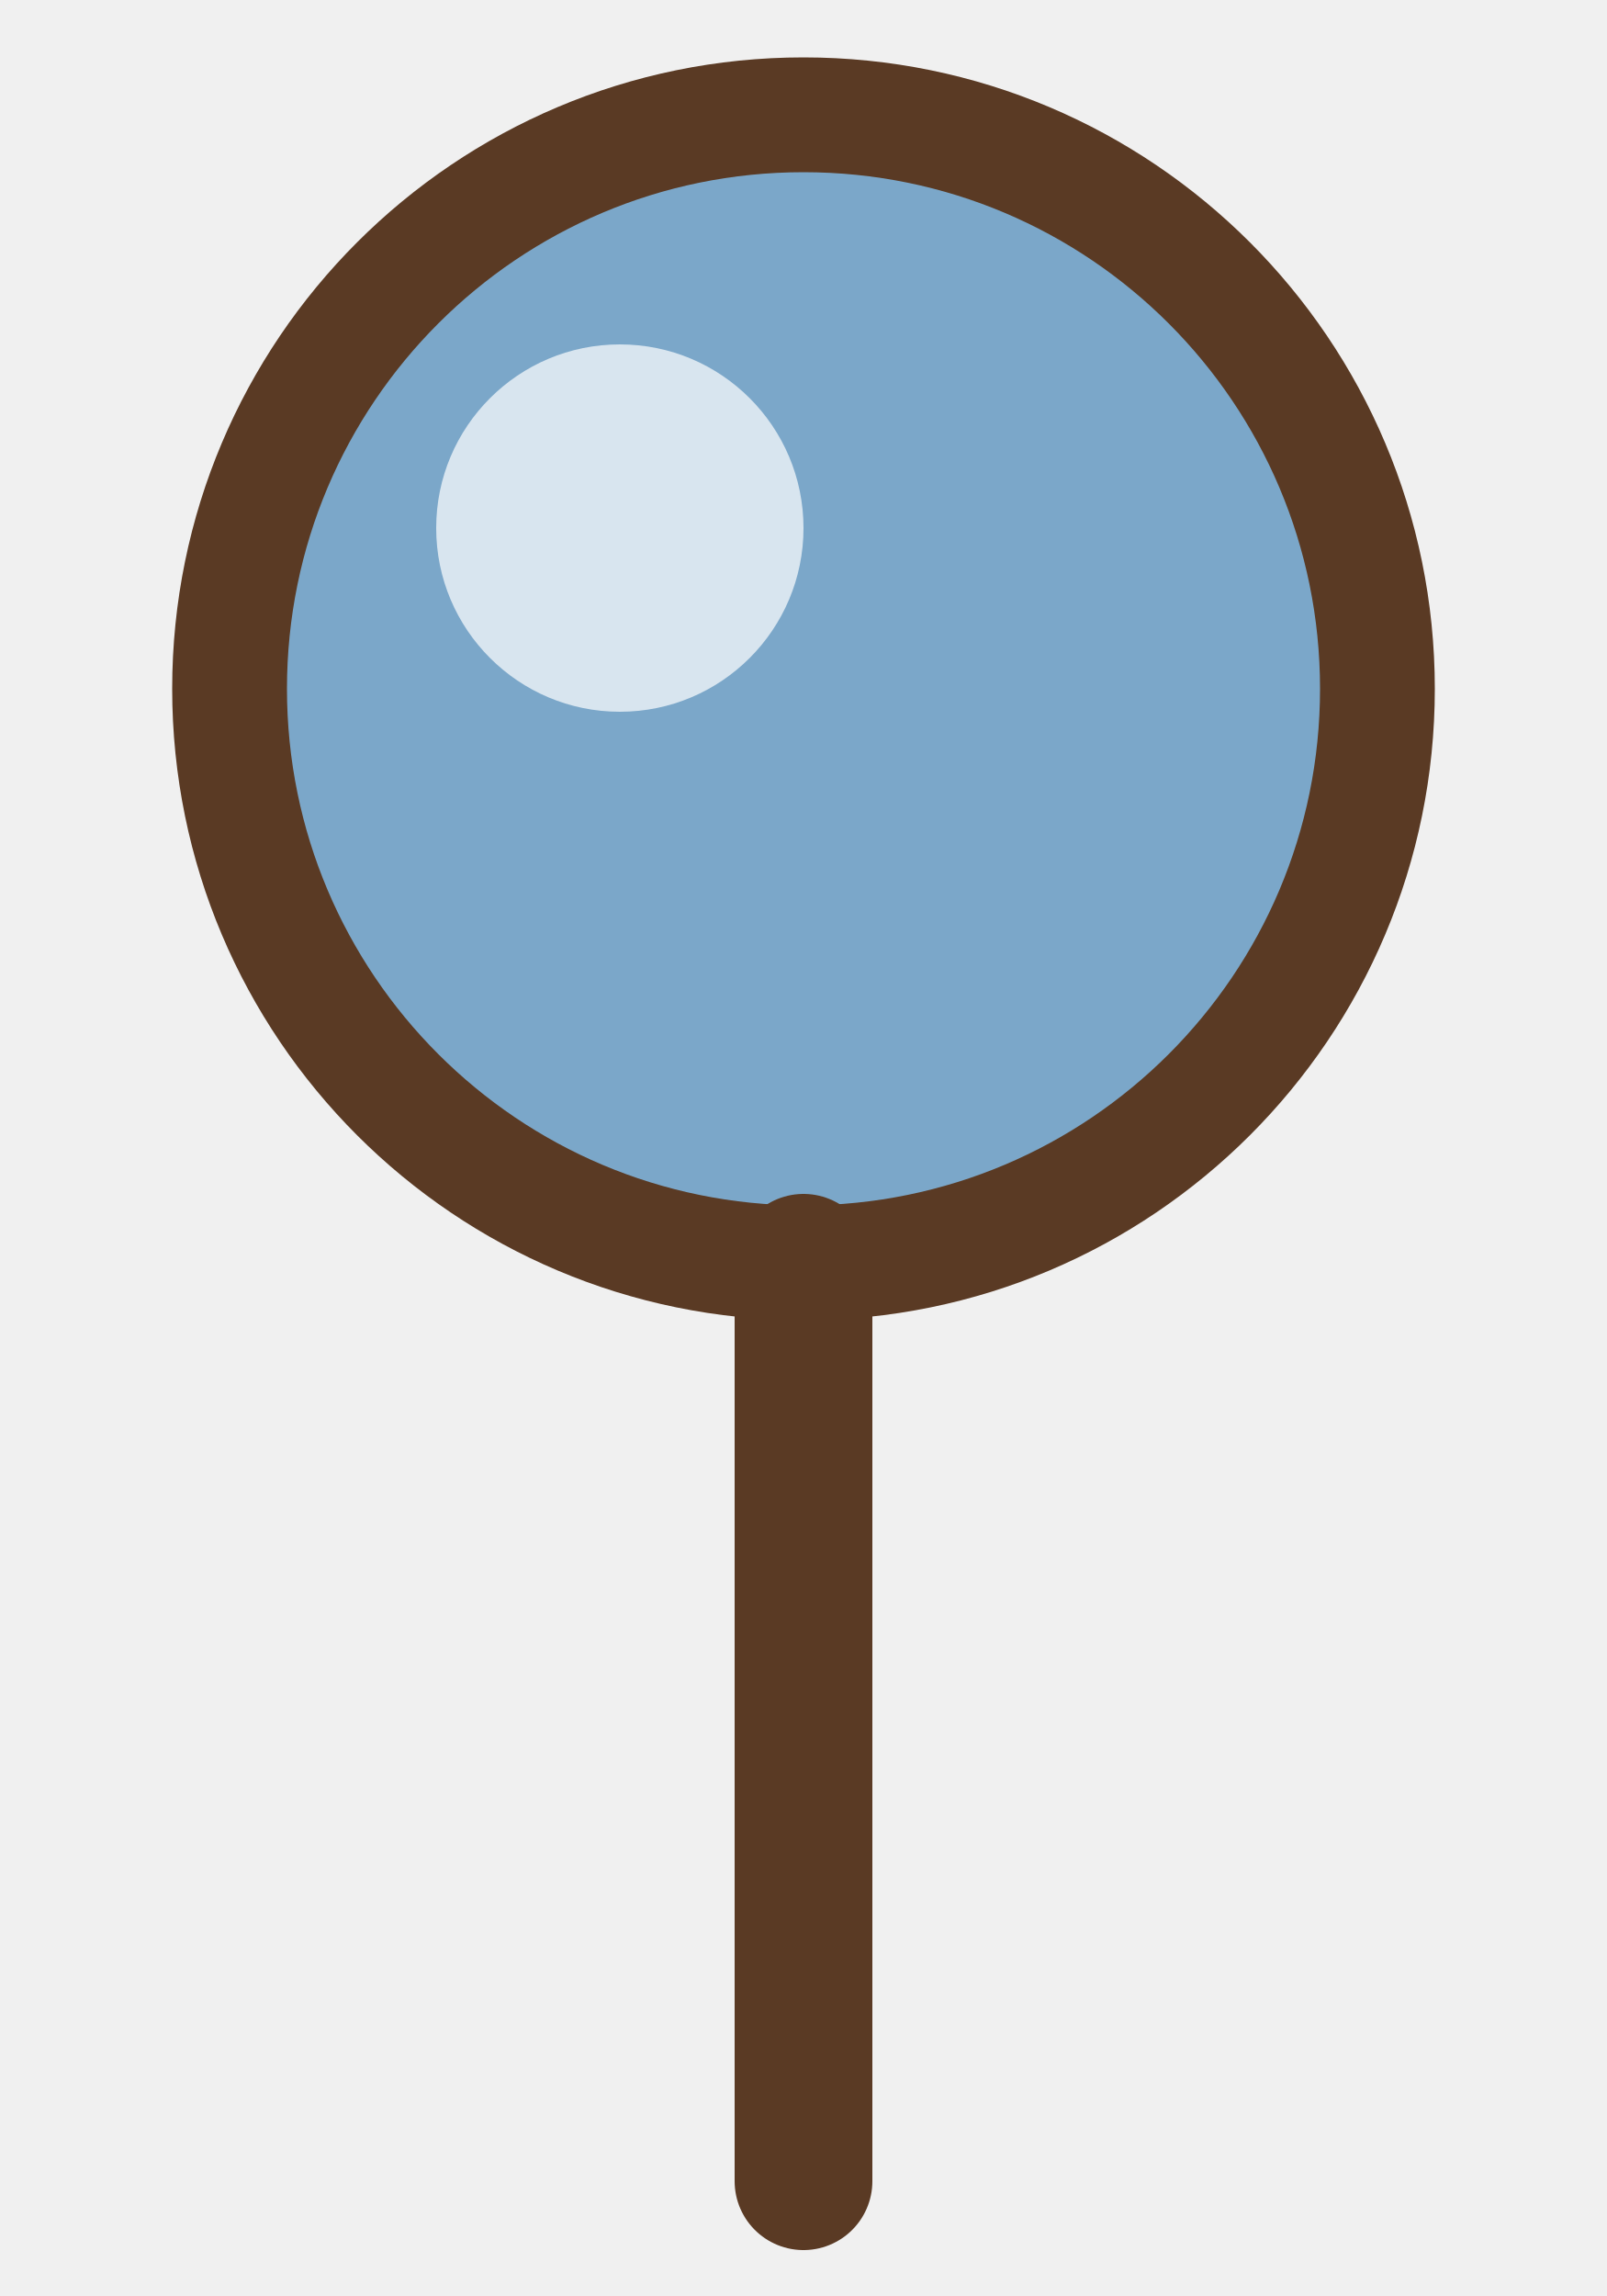
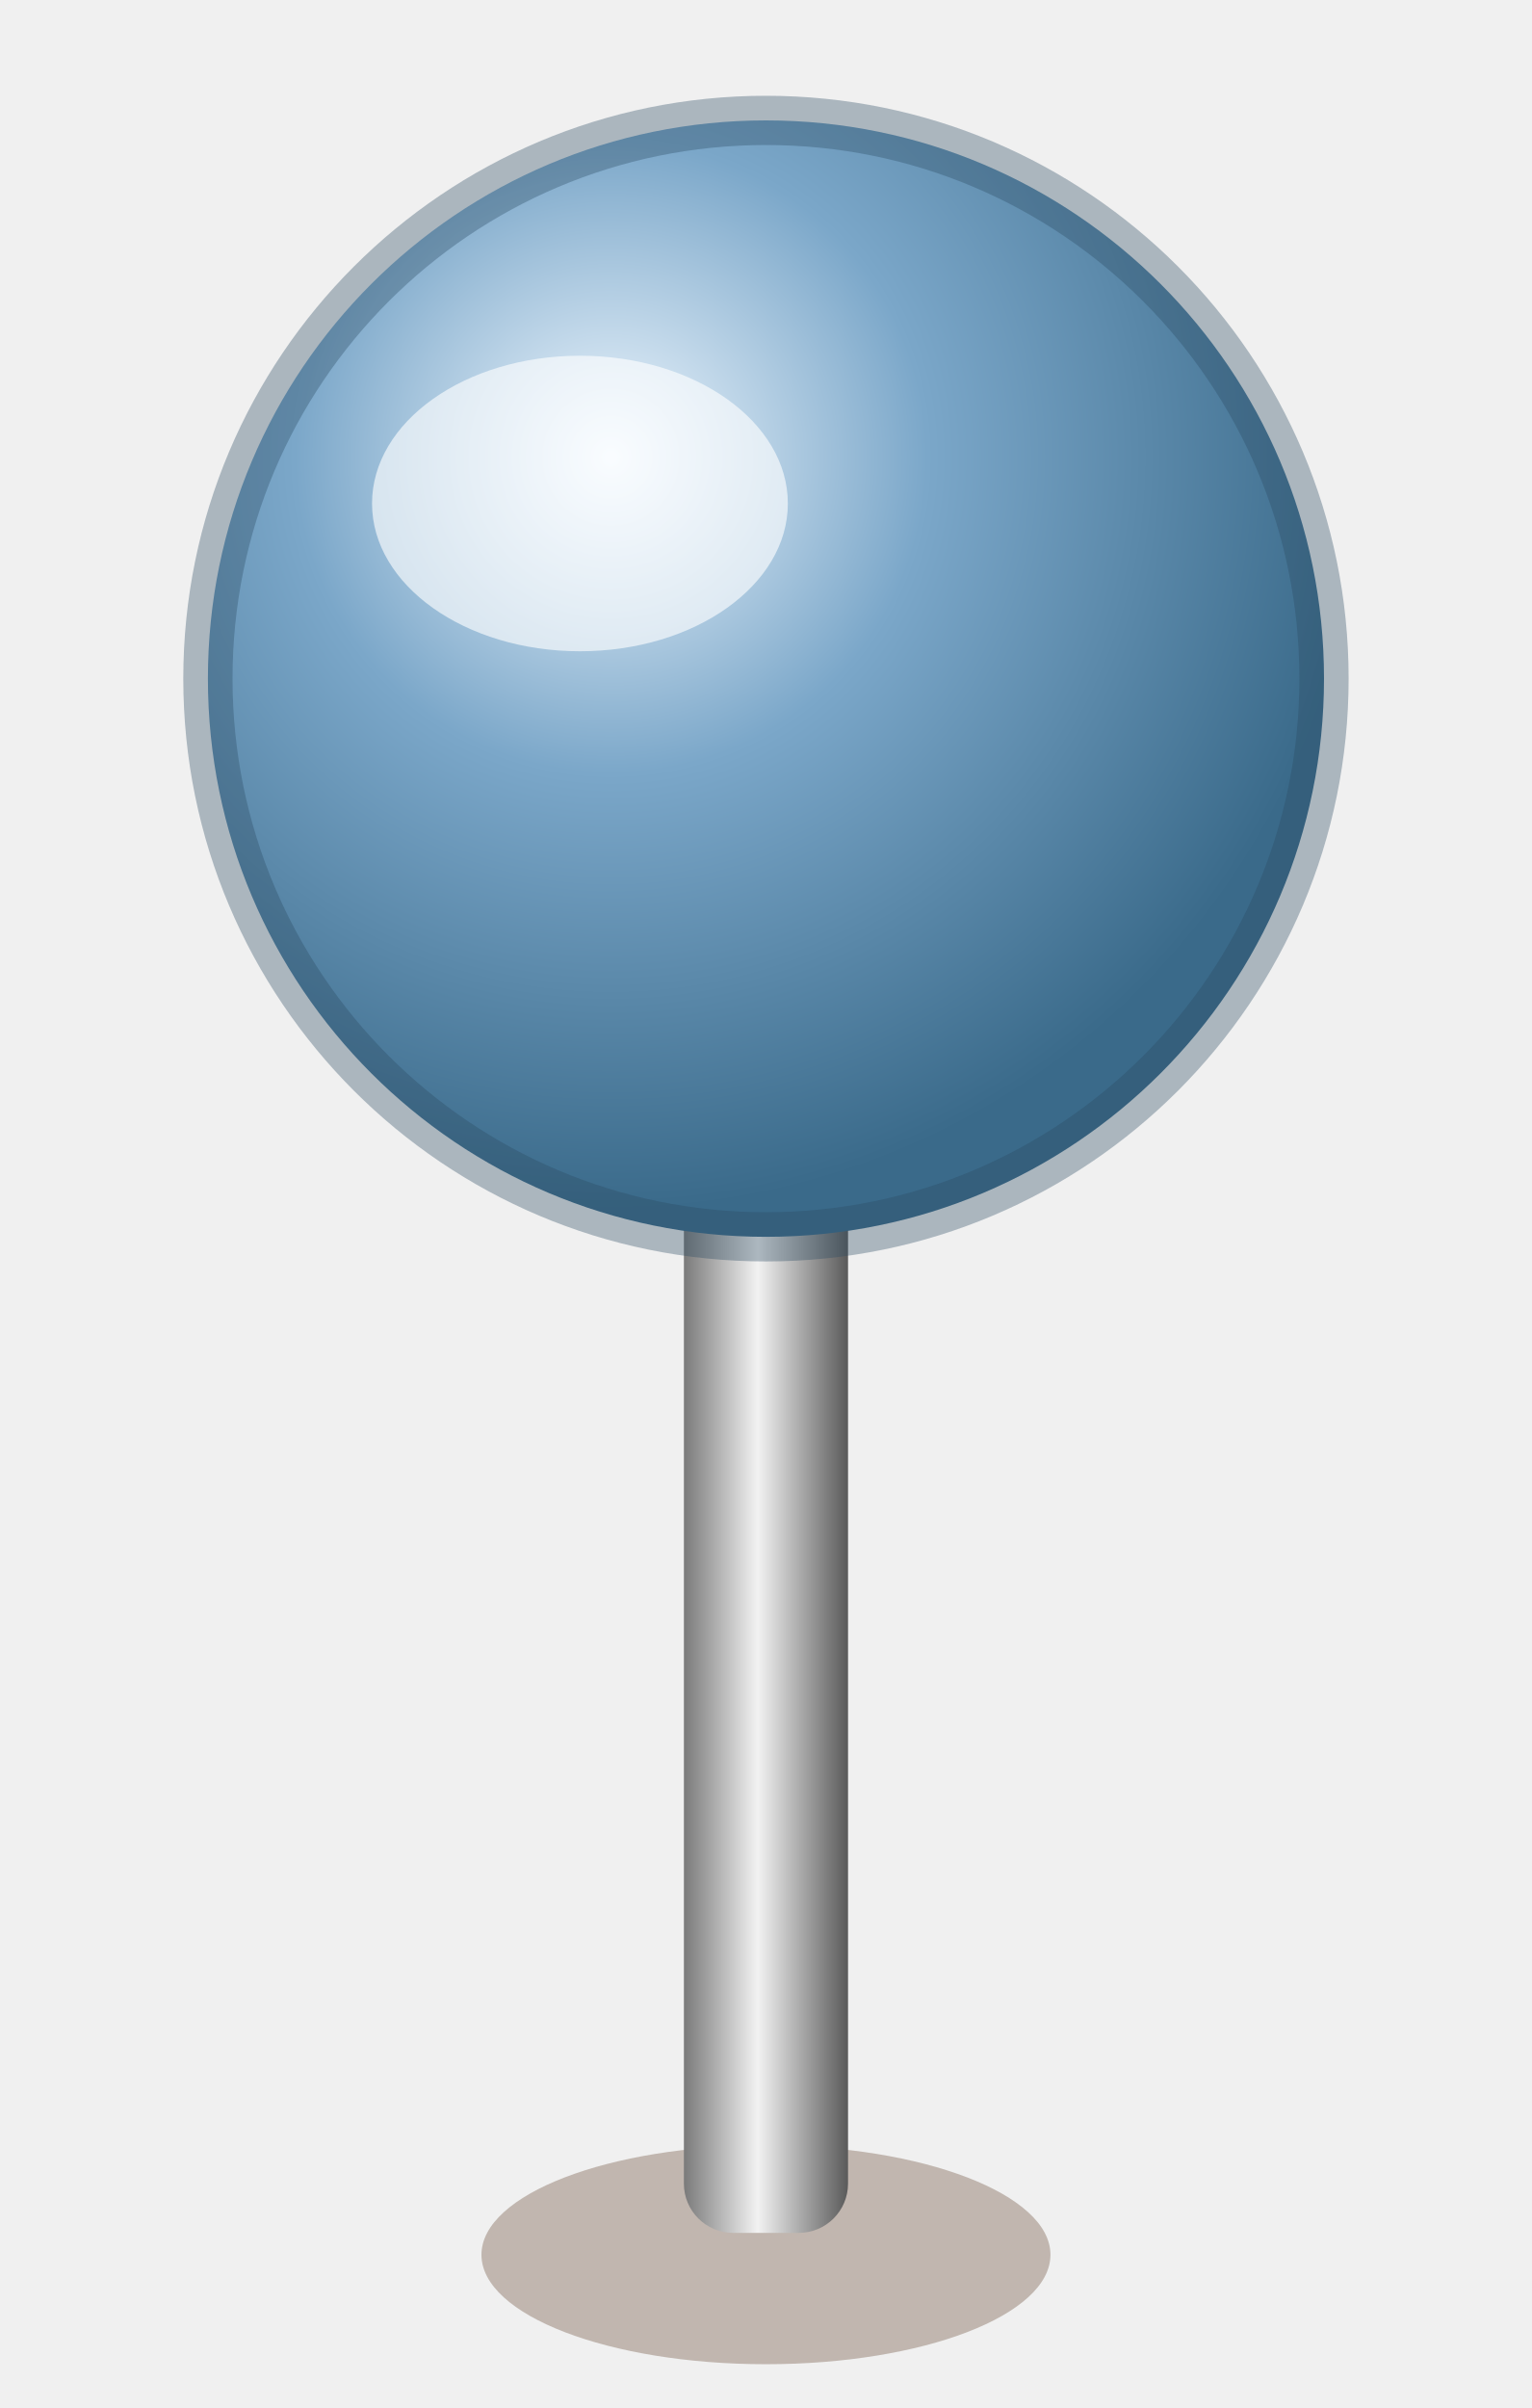
- <svg xmlns="http://www.w3.org/2000/svg" width="14" height="20" viewBox="0 0 14 20">
-   <circle cx="7" cy="6" r="5" fill="#7BA7C9" stroke="#5A3A24" stroke-width="1" />
-   <circle cx="5.4" cy="4.6" r="1.6" fill="#fff" opacity=".7" />
-   <path d="M7 11v8" stroke="#5A3A24" stroke-width="1.2" stroke-linecap="round" />
+ <svg xmlns="http://www.w3.org/2000/svg" width="14" height="22" viewBox="0 0 14 22">
+   <defs>
+     <radialGradient id="psH" cx="36%" cy="30%" r="68%">
+       <stop offset="0%" stop-color="#F0F8FF" />
+       <stop offset="42%" stop-color="#7BA7C9" />
+       <stop offset="100%" stop-color="#3A6A8A" />
+     </radialGradient>
+     <linearGradient id="psN" x1="0" y1="0" x2="1" y2="0">
+       <stop offset="0%" stop-color="#7A7A7A" />
+       <stop offset="45%" stop-color="#F2F2F2" />
+       <stop offset="100%" stop-color="#5A5A5A" />
+     </linearGradient>
+   </defs>
+   <ellipse cx="7" cy="20.6" rx="2.6" ry="1" fill="#5A3A24" opacity=".32" />
+   <rect x="6.25" y="10" width="1.5" height="10.4" rx=".45" fill="url(#psN)" />
+   <circle cx="7" cy="6.2" r="5.1" fill="url(#psH)" />
+   <circle cx="7" cy="6.2" r="5.1" fill="none" stroke="#2A4A62" stroke-width=".45" opacity=".35" />
+   <ellipse cx="5.3" cy="4.6" rx="1.9" ry="1.35" fill="#fff" opacity=".62" />
</svg>
